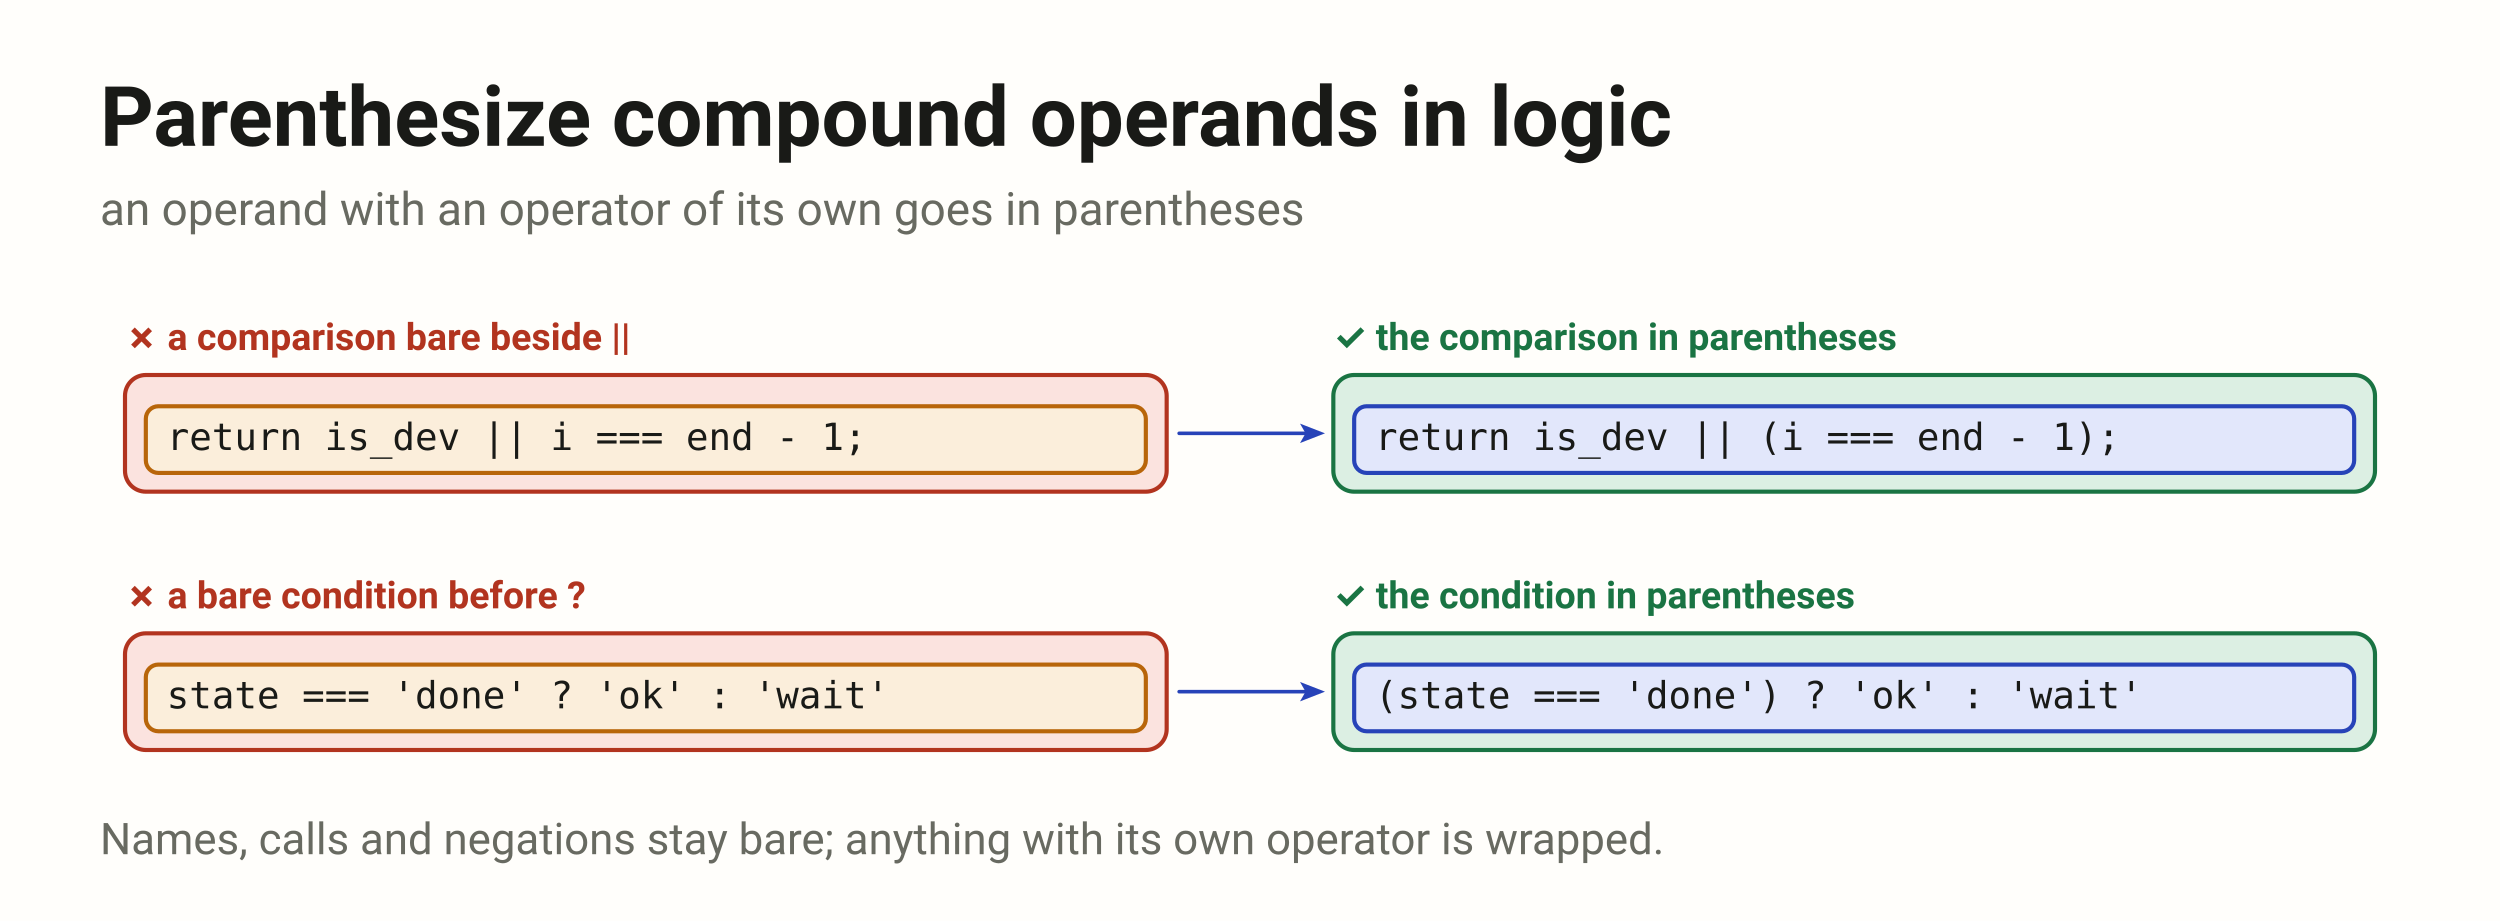
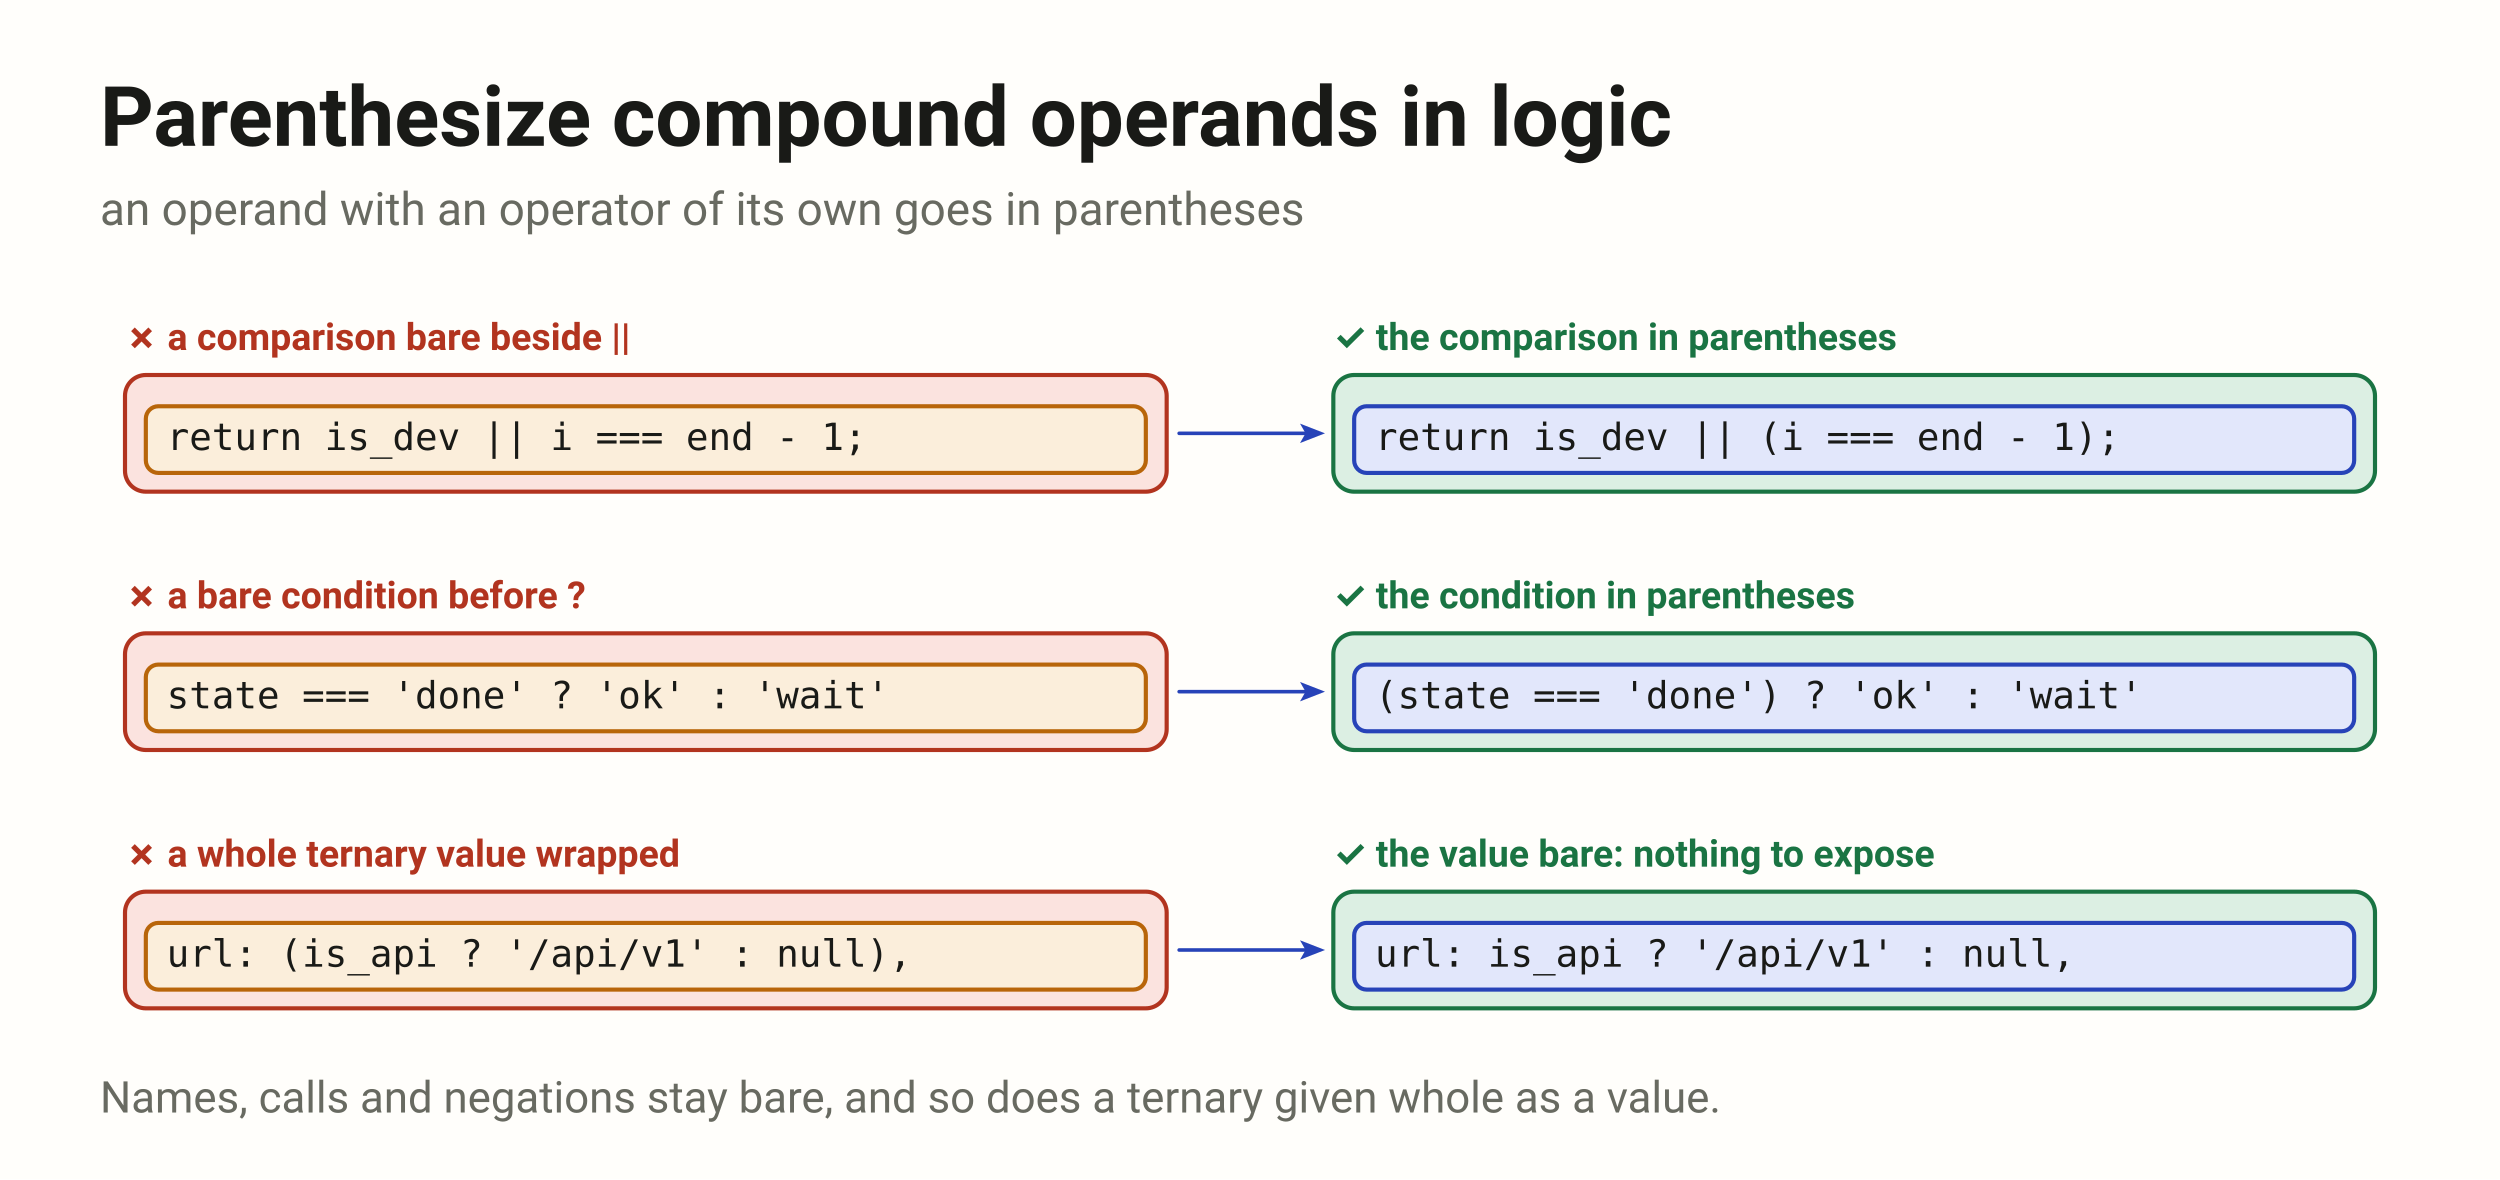
- <svg xmlns="http://www.w3.org/2000/svg" width="1200" height="442" viewBox="0 0 1200 442" font-family="system-ui, -apple-system, 'Segoe UI', Roboto, sans-serif">
-   <rect width="1200" height="442" fill="#fffefb" />
+ <svg xmlns="http://www.w3.org/2000/svg" width="1200" height="566" viewBox="0 0 1200 566" font-family="system-ui, -apple-system, 'Segoe UI', Roboto, sans-serif">
+   <rect width="1200" height="566" fill="#fffefb" />
  <defs>
    <marker id="arrow" viewBox="0 0 12 12" refX="8" refY="6" markerUnits="userSpaceOnUse" markerWidth="16" markerHeight="16" orient="auto-start-reverse">
      <path d="M2 2.5 L11 6 L2 9.5 L4 6 z" fill="#2743b8" stroke-linejoin="round" />
    </marker>
  </defs>
  <text x="48" y="70" fill="#191a17" font-size="40" font-weight="700">Parenthesize compound operands in logic</text>
  <text x="48" y="108" fill="#686a61" font-size="22">an operand with an operator of its own goes in parentheses</text>
  <text x="60" y="168" fill="#b2341f" font-size="18" font-weight="700">✗ a comparison bare beside ||</text>
  <text x="640" y="168" fill="#1a7443" font-size="18" font-weight="700">✓ the comparison in parentheses</text>
  <rect x="60" y="180" width="500" height="56" rx="10" fill="#fbe3df" stroke="#b2341f" stroke-width="2" />
  <rect x="70" y="195" width="480" height="32" rx="6" fill="#fbeedb" stroke="#b8650a" stroke-width="2" />
  <text x="80.0" y="216" fill="#191a17" font-size="18" font-family="ui-monospace, 'JetBrains Mono', Menlo, monospace">return is_dev || i === end - 1;</text>
  <rect x="640" y="180" width="500" height="56" rx="10" fill="#dcefe3" stroke="#1a7443" stroke-width="2" />
  <rect x="650" y="195" width="480" height="32" rx="6" fill="#e2e7fb" stroke="#2743b8" stroke-width="2" />
  <text x="660.0" y="216" fill="#191a17" font-size="18" font-family="ui-monospace, 'JetBrains Mono', Menlo, monospace">return is_dev || (i === end - 1);</text>
  <line x1="566" y1="208.0" x2="632" y2="208" stroke="#2743b8" stroke-width="1.75" stroke-linecap="round" marker-end="url(#arrow)" />
  <text x="60" y="292" fill="#b2341f" font-size="18" font-weight="700">✗ a bare condition before ?</text>
  <text x="640" y="292" fill="#1a7443" font-size="18" font-weight="700">✓ the condition in parentheses</text>
  <rect x="60" y="304" width="500" height="56" rx="10" fill="#fbe3df" stroke="#b2341f" stroke-width="2" />
  <rect x="70" y="319" width="480" height="32" rx="6" fill="#fbeedb" stroke="#b8650a" stroke-width="2" />
  <text x="80.0" y="340" fill="#191a17" font-size="18" font-family="ui-monospace, 'JetBrains Mono', Menlo, monospace">state === 'done' ? 'ok' : 'wait'</text>
  <rect x="640" y="304" width="500" height="56" rx="10" fill="#dcefe3" stroke="#1a7443" stroke-width="2" />
  <rect x="650" y="319" width="480" height="32" rx="6" fill="#e2e7fb" stroke="#2743b8" stroke-width="2" />
  <text x="660.0" y="340" fill="#191a17" font-size="18" font-family="ui-monospace, 'JetBrains Mono', Menlo, monospace">(state === 'done') ? 'ok' : 'wait'</text>
  <line x1="566" y1="332.0" x2="632" y2="332" stroke="#2743b8" stroke-width="1.75" stroke-linecap="round" marker-end="url(#arrow)" />
-   <text x="48" y="410" fill="#686a61" font-size="21">Names, calls and negations stay bare; anything with its own operator is wrapped.</text>
+   <text x="60" y="416" fill="#b2341f" font-size="18" font-weight="700">✗ a whole ternary value wrapped</text>
+   <text x="640" y="416" fill="#1a7443" font-size="18" font-weight="700">✓ the value bare: nothing to expose</text>
+   <rect x="60" y="428" width="500" height="56" rx="10" fill="#fbe3df" stroke="#b2341f" stroke-width="2" />
+   <rect x="70" y="443" width="480" height="32" rx="6" fill="#fbeedb" stroke="#b8650a" stroke-width="2" />
+   <text x="80.0" y="464" fill="#191a17" font-size="18" font-family="ui-monospace, 'JetBrains Mono', Menlo, monospace">url: (is_api ? '/api/v1' : null),</text>
+   <rect x="640" y="428" width="500" height="56" rx="10" fill="#dcefe3" stroke="#1a7443" stroke-width="2" />
+   <rect x="650" y="443" width="480" height="32" rx="6" fill="#e2e7fb" stroke="#2743b8" stroke-width="2" />
+   <text x="660.0" y="464" fill="#191a17" font-size="18" font-family="ui-monospace, 'JetBrains Mono', Menlo, monospace">url: is_api ? '/api/v1' : null,</text>
+   <line x1="566" y1="456.0" x2="632" y2="456" stroke="#2743b8" stroke-width="1.75" stroke-linecap="round" marker-end="url(#arrow)" />
+   <text x="48" y="534" fill="#686a61" font-size="21">Names, calls and negations stay bare, and so does a ternary given whole as a value.</text>
</svg>
